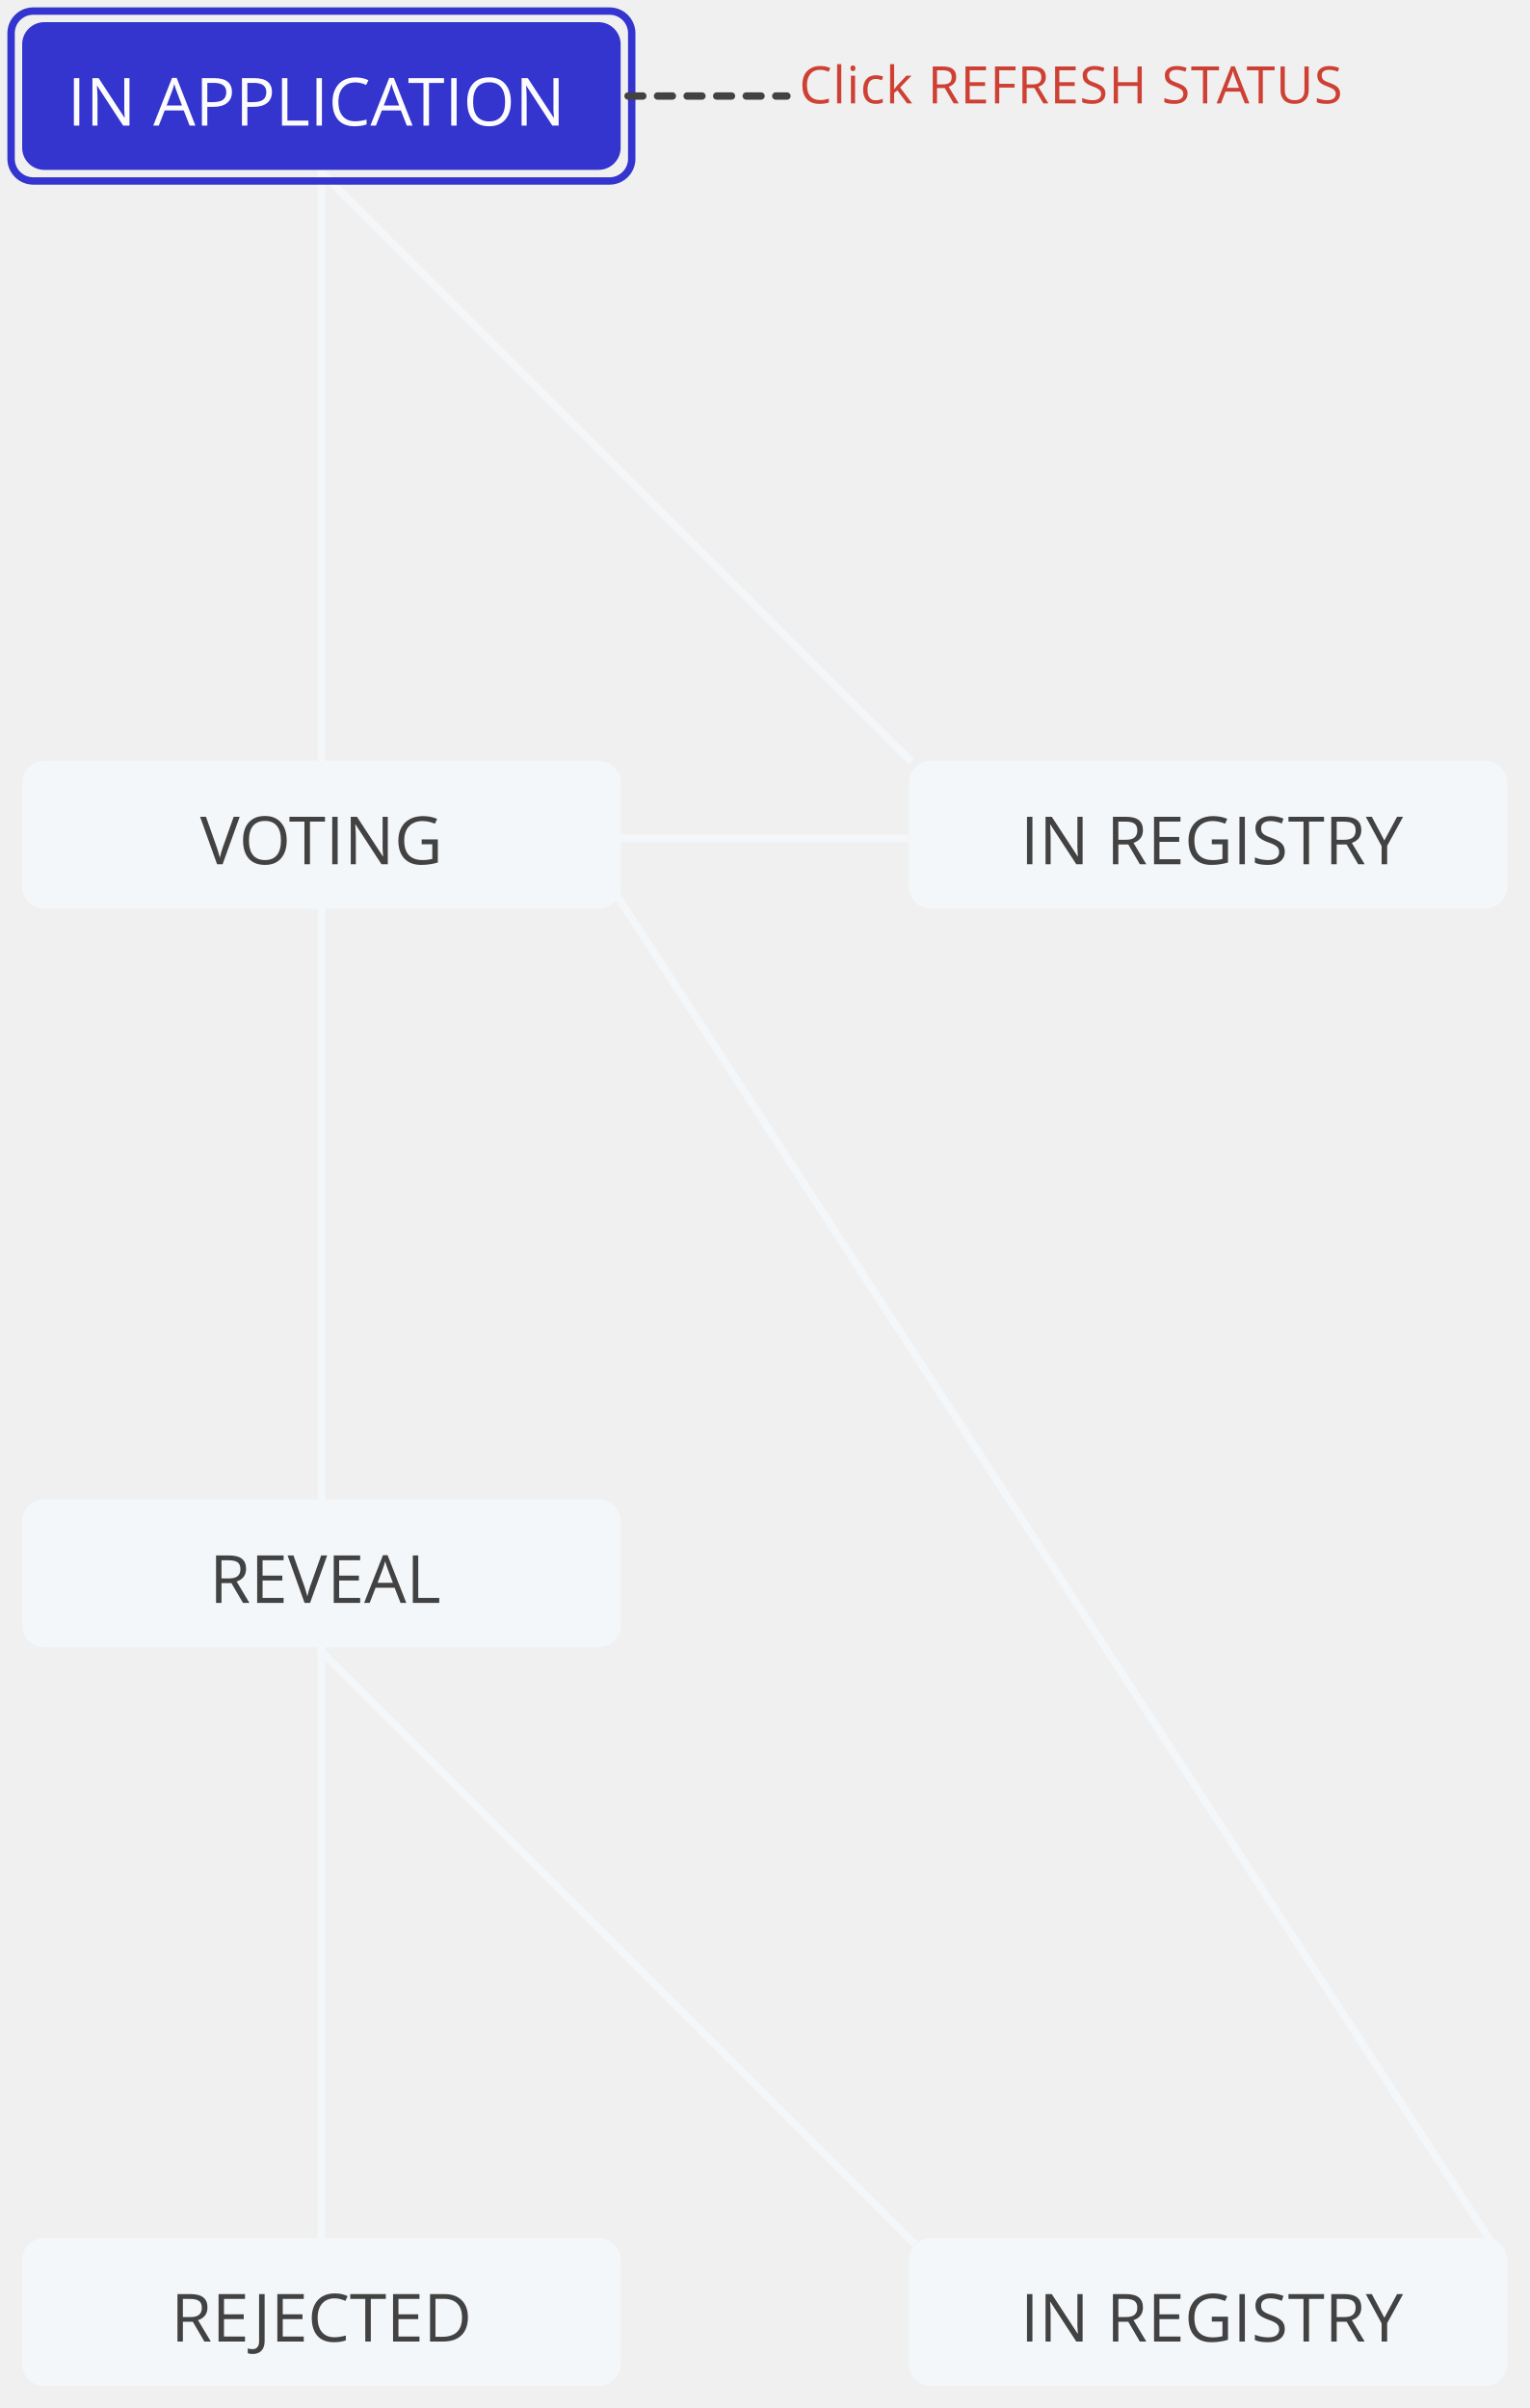
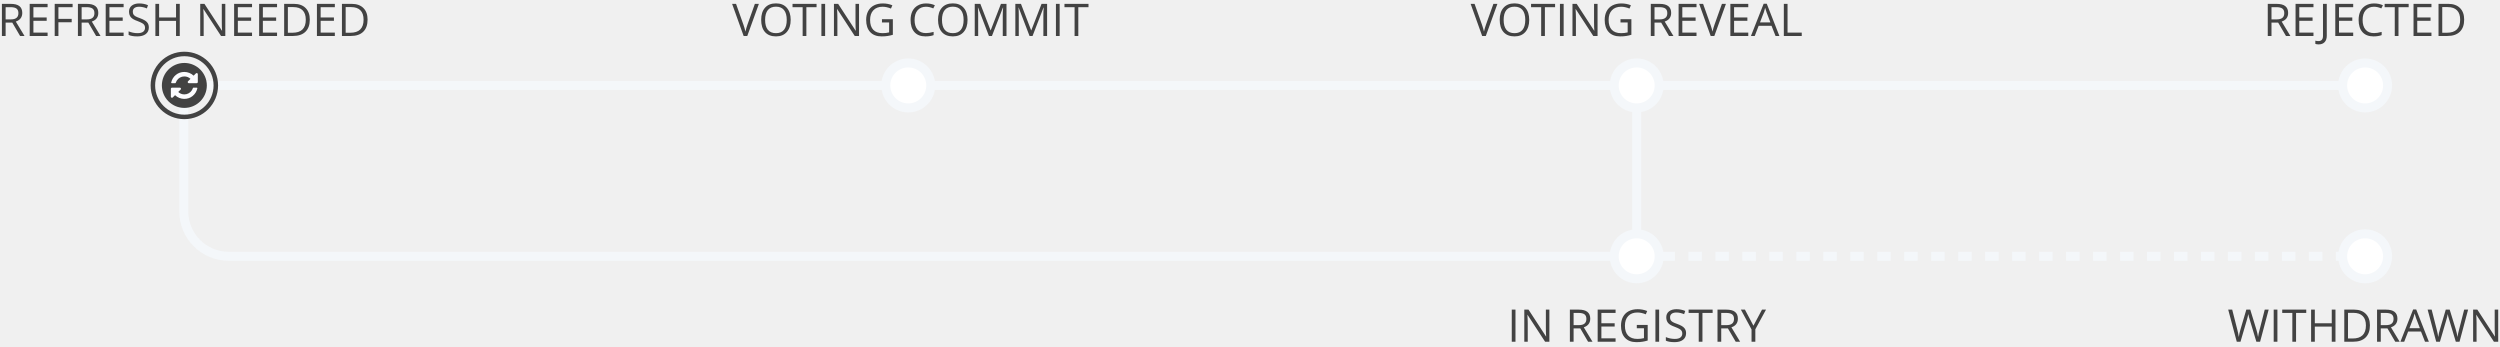
- <svg xmlns="http://www.w3.org/2000/svg" width="95%" height="95%" viewBox="0 0 207 326" version="1.1">
+ <svg xmlns="http://www.w3.org/2000/svg" width="556px" height="77px" viewBox="0 0 556 77" version="1.1">
  <defs />
  <g id="map_in_application_pending" stroke="none" stroke-width="1" fill="none" fill-rule="evenodd">
-     <g id="Group" transform="translate(1, 1)">
-       <path d="M42.5,21.5 L42.5,101.5" id="Line" stroke="#F4F7FA" stroke-linecap="square" />
-       <path d="M42.476,22.33 L122.319,102.103 L42.476,22.33 Z" id="Line" stroke="#F4F7FA" stroke-linecap="square" />
-       <path d="M82.492,206.12 L82.542,318.985" id="Line" stroke="#F4F7FA" stroke-linecap="square" transform="translate(82.51718, 262.5525) rotate(-45) translate(-82.51718, -262.5525) " />
-       <path d="M42.5,121.5 L42.5,201.5" id="Line" stroke="#F4F7FA" stroke-linecap="square" />
-       <path d="M42.5,221.5 L42.5,301.5" id="Line" stroke="#F4F7FA" stroke-linecap="square" />
-       <rect id="Rectangle-11" fill="#3434CE" x="2" y="2" width="81" height="20" rx="3" />
-       <rect id="Rectangle-11" stroke="#3434CE" x="0.5" y="0.5" width="84" height="23" rx="3" />
-       <text id="In-Application" font-family="Open Sans, sans-serif" font-size="9" font-weight="500" fill="#FCFCFF">
-         <tspan x="8.11" y="16">IN APPLICATION</tspan>
-       </text>
-       <rect id="Rectangle-11-Copy" fill="#F4F7FA" x="2" y="102" width="81" height="20" rx="3" />
-       <text id="Voting" font-family="Open Sans, sans-serif" font-size="9" font-weight="normal" fill="#424242">
-         <tspan x="26.082" y="116">VOTING</tspan>
-       </text>
-       <rect id="Rectangle-11-Copy-2" fill="#F4F7FA" x="2" y="202" width="81" height="20" rx="3" />
-       <text id="Reveal" font-family="Open Sans, sans-serif" font-size="9" font-weight="normal" fill="#424242">
-         <tspan x="27.351" y="216">REVEAL</tspan>
-       </text>
-       <rect id="Rectangle-11-Copy-3" fill="#F4F7FA" x="2" y="302" width="81" height="20" rx="3" />
-       <text id="Rejected" font-family="Open Sans, sans-serif" font-size="9" font-weight="normal" fill="#424242">
-         <tspan x="22.129" y="316">REJECTED</tspan>
-       </text>
-       <rect id="Rectangle-11-Copy-5" fill="#F4F7FA" x="122" y="302" width="81" height="20" rx="3" />
-       <path d="M136.023,101.936 L147.46,321.06" id="Line" stroke="#F4F7FA" stroke-linecap="square" transform="translate(141.7414, 211.4982) rotate(-210) translate(-141.7414, -211.4982) " />
-       <text id="In-Registry" font-family="Open Sans, sans-serif" font-size="9" font-weight="normal" fill="#424242">
-         <tspan x="137.107" y="316">IN REGISTRY</tspan>
-       </text>
-       <rect id="Rectangle-11-Copy-4" fill="#F4F7FA" x="122" y="102" width="81" height="20" rx="3" />
-       <text id="In-Registry" font-family="Open Sans, sans-serif" font-size="9" font-weight="normal" fill="#424242">
-         <tspan x="137.107" y="116">IN REGISTRY</tspan>
-       </text>
-       <path d="M84,12 L105.506,12" id="Line" stroke="#424242" stroke-linecap="round" stroke-linejoin="round" stroke-dasharray="2,2" />
-       <text id="Click-REFRESH-STATUS" font-family="Open Sans, sans-serif" font-size="7" font-weight="normal" line-spacing="10" letter-spacing="0.1" fill="#CE4034">
-         <tspan x="107.17" y="13">Click </tspan>
-         <tspan x="124.553" y="13" font-family="Open Sans, sans-serif" font-weight="500">REFRESH STATUS</tspan>
-       </text>
-       <path d="M102.5,94.487 L102.5,132.5" id="Line" stroke="#F4F7FA" stroke-linecap="square" transform="translate(103, 113) rotate(-270) translate(-103, -113) " />
+     <path d="M40.869,19.079 L40.869,47 C40.869,52.523 45.346,57 50.869,57 L364,57" id="Path-2" stroke="#F4F7FA" stroke-width="2" />
+     <path d="M364,19 L364,58" id="Line-2" stroke="#F4F7FA" stroke-width="2" stroke-linecap="square" />
+     <path d="M41,19 L202.501,19" id="Line-2" stroke="#F4F7FA" stroke-width="2" stroke-linecap="square" />
+     <path d="M201.499,19 L364.501,19" id="Line-2" stroke="#F4F7FA" stroke-width="2" stroke-linecap="square" />
+     <path d="M363.499,19 L525.5,19" id="Line-2" stroke="#F4F7FA" stroke-width="2" stroke-linecap="square" />
+     <path d="M364.499,57 L525.504,57" id="Line-2" stroke="#F4F7FA" stroke-width="2" stroke-linecap="square" stroke-dasharray="1,5" />
+     <circle id="Oval-Copy" stroke="#F4F7FA" stroke-width="2" fill="#FFFFFF" cx="202" cy="19" r="5" />
+     <circle id="Oval-Copy-2" stroke="#F4F7FA" stroke-width="2" fill="#FFFFFF" cx="364" cy="19" r="5" />
+     <circle id="Oval-Copy-2" stroke="#F4F7FA" stroke-width="2" fill="#FFFFFF" cx="364" cy="57" r="5" />
+     <circle id="Oval-Copy-3" stroke="#F4F7FA" stroke-width="2" fill="#FFFFFF" cx="526" cy="19" r="5" />
+     <circle id="Oval-Copy-3" stroke="#F4F7FA" stroke-width="2" fill="#FFFFFF" cx="526" cy="57" r="5" />
+     <text id="VOTING-COMMIT" font-family="Open Sans, sans-serif" font-size="10" font-weight="normal" fill="#424242">
+       <tspan x="162.822" y="8">VOTING COMMIT</tspan>
+     </text>
+     <text id="VOTING-REVEAL" font-family="Open Sans, sans-serif" font-size="10" font-weight="normal" fill="#424242">
+       <tspan x="327.071" y="8">VOTING REVEAL</tspan>
+     </text>
+     <text id="IN-REGISTRY" font-family="Open Sans, sans-serif" font-size="10" font-weight="normal" fill="#424242">
+       <tspan x="335.23" y="76">IN REGISTRY</tspan>
+     </text>
+     <text id="WITHDRAWN" font-family="Open Sans, sans-serif" font-size="10" font-weight="normal" fill="#424242">
+       <tspan x="495.424" y="76">WITHDRAWN</tspan>
+     </text>
+     <text id="REJECTED" font-family="Open Sans, sans-serif" font-size="10" font-weight="normal" fill="#424242">
+       <tspan x="503.366" y="8">REJECTED</tspan>
+     </text>
+     <circle id="Oval" fill="#424242" cx="41" cy="19" r="5" />
+     <text id="REFRESH-NEEDED" font-family="Open Sans, sans-serif" font-size="10" font-weight="500" fill="#424242">
+       <tspan x="-0.563" y="8">REFRESH NEEDED</tspan>
+     </text>
+     <circle id="Oval-Copy-2" stroke="#424242" cx="41" cy="19" r="7" />
+     <g id="refresh-page-option" transform="translate(38, 16)" fill="#FCFCFF" fill-rule="nonzero">
+       <path d="M5.919,0.324 C5.87,0.274 5.812,0.25 5.744,0.25 C5.676,0.25 5.618,0.274 5.568,0.324 L5.061,0.827 C4.783,0.565 4.464,0.361 4.105,0.217 C3.746,0.072 3.377,4.10022779e-05 2.997,4.10022779e-05 C2.281,4.10022779e-05 1.657,0.217 1.124,0.65 C0.59,1.083 0.239,1.648 0.07,2.345 L0.07,2.372 C0.07,2.406 0.083,2.436 0.107,2.46 C0.132,2.485 0.161,2.497 0.195,2.497 L0.972,2.497 C1.029,2.497 1.068,2.467 1.089,2.408 C1.198,2.147 1.267,1.995 1.295,1.951 C1.478,1.654 1.719,1.422 2.021,1.253 C2.323,1.083 2.648,0.999 2.997,0.999 C3.52,0.999 3.974,1.177 4.359,1.533 L3.82,2.072 C3.771,2.121 3.746,2.18 3.746,2.248 C3.746,2.315 3.771,2.374 3.82,2.423 C3.87,2.473 3.928,2.497 3.996,2.497 L5.744,2.497 C5.812,2.497 5.87,2.473 5.919,2.423 C5.969,2.374 5.994,2.315 5.994,2.248 L5.994,0.499 C5.994,0.432 5.969,0.373 5.919,0.324 Z" id="Shape" />
+       <path d="M5.771,3.496 L5.022,3.496 C4.965,3.496 4.926,3.526 4.905,3.586 C4.796,3.846 4.727,3.998 4.698,4.043 C4.516,4.339 4.274,4.572 3.972,4.741 C3.671,4.91 3.345,4.995 2.997,4.995 C2.744,4.995 2.501,4.948 2.267,4.854 C2.033,4.761 1.824,4.628 1.639,4.456 L2.174,3.922 C2.223,3.872 2.248,3.814 2.248,3.746 C2.248,3.678 2.223,3.62 2.174,3.57 C2.124,3.521 2.066,3.496 1.998,3.496 L0.25,3.496 C0.182,3.496 0.124,3.521 0.074,3.57 C0.025,3.62 0,3.678 0,3.746 L0,5.494 C0,5.562 0.025,5.62 0.074,5.67 C0.124,5.719 0.182,5.744 0.25,5.744 C0.317,5.744 0.376,5.719 0.425,5.67 L0.929,5.166 C1.207,5.432 1.524,5.636 1.879,5.779 C2.234,5.922 2.601,5.994 2.981,5.994 C3.694,5.994 4.316,5.777 4.846,5.344 C5.377,4.911 5.726,4.346 5.892,3.648 C5.895,3.643 5.896,3.634 5.896,3.621 C5.896,3.587 5.884,3.558 5.859,3.533 C5.834,3.509 5.805,3.496 5.771,3.496 Z" id="Shape" />
    </g>
  </g>
</svg>
